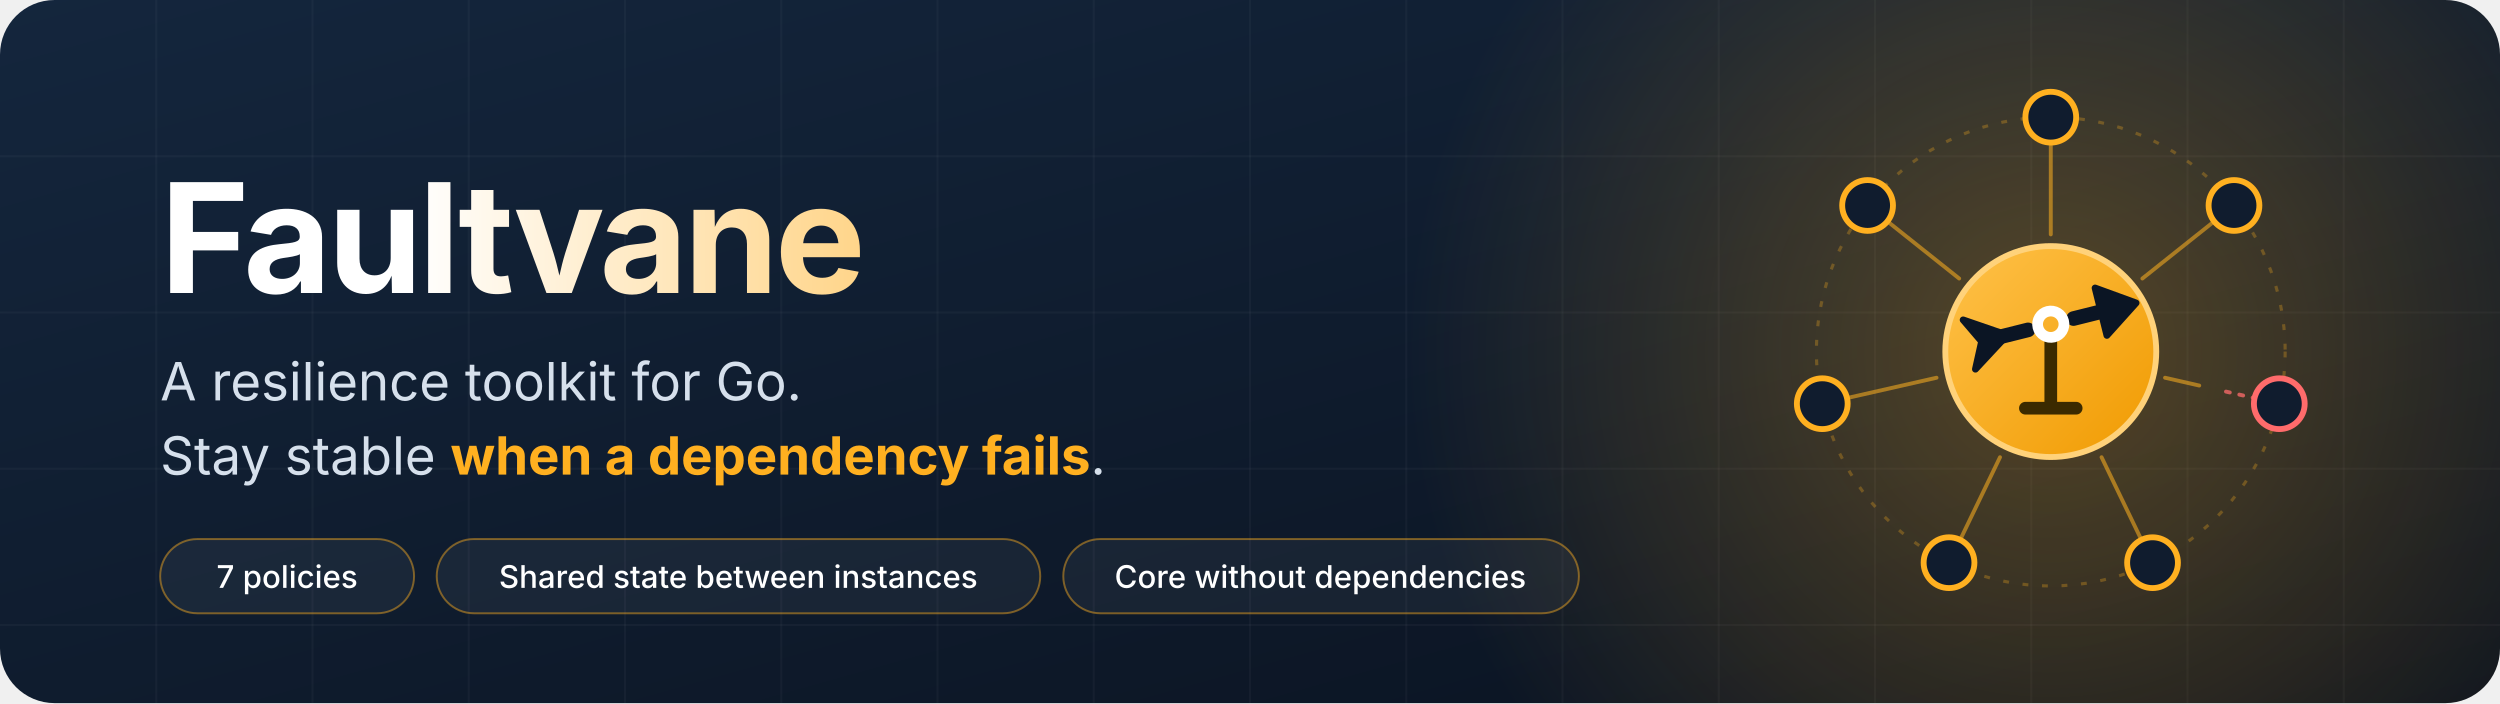
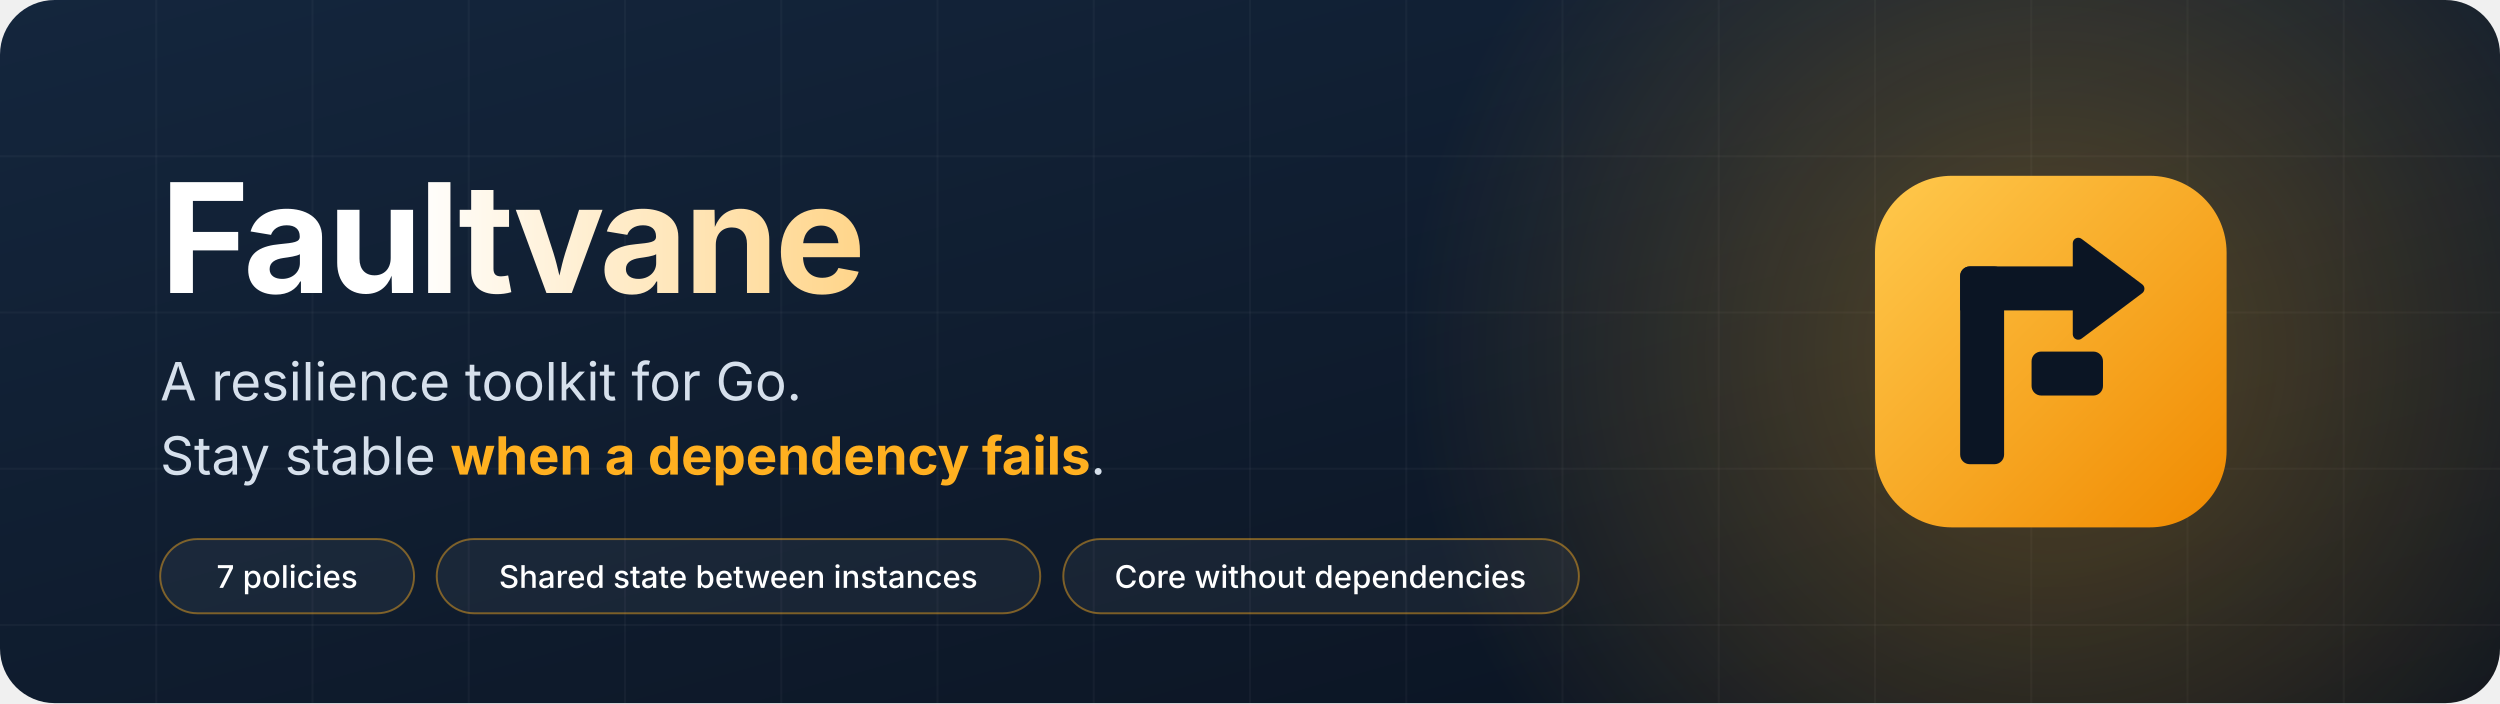
<svg xmlns="http://www.w3.org/2000/svg" width="1280" height="360" viewBox="0 0 1280 360" role="img" aria-label="Faultvane: a resilience toolkit for Go. Seven policies that keep a service stable when a dependency fails.">
  <defs>
    <linearGradient id="bg" x1="0" y1="0" x2="1" y2="1">
      <stop offset="0" stop-color="#14263D" />
      <stop offset="1" stop-color="#0A121F" />
    </linearGradient>
    <radialGradient id="glow" cx="1050" cy="180" r="330" gradientUnits="userSpaceOnUse">
      <stop offset="0" stop-color="#FFB020" stop-opacity="0.30" />
      <stop offset="1" stop-color="#FFB020" stop-opacity="0" />
    </radialGradient>
    <linearGradient id="title" x1="0" y1="0" x2="1" y2="0">
      <stop offset="0.35" stop-color="#FFFFFF" />
      <stop offset="1" stop-color="#FFD58A" />
+     </linearGradient>
+     <linearGradient id="amber" x1="0" y1="0" x2="1" y2="1">
+       <stop offset="0" stop-color="#FFC94D" />
+       <stop offset="1" stop-color="#F08A00" />
    </linearGradient>
    <linearGradient id="hub" x1="0" y1="0" x2="1" y2="1">
      <stop offset="0" stop-color="#FFC24A" />
      <stop offset="1" stop-color="#F09A00" />
    </linearGradient>
    <clipPath id="frame">
      <rect width="1280" height="360" rx="28" />
    </clipPath>
  </defs>
  <g clip-path="url(#frame)">
    <rect width="1280" height="360" fill="url(#bg)" />
    <g stroke="#FFFFFF" stroke-opacity="0.035" stroke-width="1">
      <path d="M80 0V360" />
      <path d="M160 0V360" />
      <path d="M240 0V360" />
      <path d="M320 0V360" />
      <path d="M400 0V360" />
      <path d="M480 0V360" />
      <path d="M560 0V360" />
      <path d="M640 0V360" />
      <path d="M720 0V360" />
      <path d="M800 0V360" />
      <path d="M880 0V360" />
      <path d="M960 0V360" />
      <path d="M1040 0V360" />
      <path d="M1120 0V360" />
      <path d="M1200 0V360" />
      <path d="M0 80H1280" />
      <path d="M0 160H1280" />
      <path d="M0 240H1280" />
      <path d="M0 320H1280" />
    </g>
    <rect width="1280" height="360" fill="url(#glow)" />
    <text x="82" y="150" font-family="Inter, 'Segoe UI', 'Helvetica Neue', Helvetica, Arial, sans-serif" font-size="78" font-weight="700" letter-spacing="-2" fill="url(#title)">Faultvane</text>
    <text x="82" y="205" font-family="Inter, 'Segoe UI', 'Helvetica Neue', Helvetica, Arial, sans-serif" font-size="27" font-weight="400" fill="#D6E0EC">A resilience toolkit for Go.</text>
    <text x="82" y="243" font-family="Inter, 'Segoe UI', 'Helvetica Neue', Helvetica, Arial, sans-serif" font-size="27" font-weight="400" fill="#D6E0EC">Stay stable <tspan font-weight="700" fill="#FFB020">when a dependency fails</tspan>.</text>
    <rect x="82" y="276" width="130" height="38" rx="19.0" fill="#FFFFFF" fill-opacity="0.05" stroke="#FFB020" stroke-opacity="0.45" />
    <text x="147" y="301" text-anchor="middle" font-family="Inter, 'Segoe UI', 'Helvetica Neue', Helvetica, Arial, sans-serif" font-size="16" font-weight="500" fill="#FFFFFF">7 policies</text>
    <rect x="223.6" y="276" width="309" height="38" rx="19.0" fill="#FFFFFF" fill-opacity="0.05" stroke="#FFB020" stroke-opacity="0.45" />
    <text x="378" y="301" text-anchor="middle" font-family="Inter, 'Segoe UI', 'Helvetica Neue', Helvetica, Arial, sans-serif" font-size="16" font-weight="500" fill="#FFFFFF">Shared state between instances</text>
    <rect x="544.4" y="276" width="264" height="38" rx="19.0" fill="#FFFFFF" fill-opacity="0.05" stroke="#FFB020" stroke-opacity="0.45" />
    <text x="676" y="301" text-anchor="middle" font-family="Inter, 'Segoe UI', 'Helvetica Neue', Helvetica, Arial, sans-serif" font-size="16" font-weight="500" fill="#FFFFFF">Core without dependencies</text>
-     <circle cx="1050" cy="180" r="120.0" fill="none" stroke="#FFB020" stroke-opacity="0.28" stroke-width="1.6" stroke-dasharray="3.0 7.0" />
-     <path d="M1050.0 120.0L1050.0 73.0" stroke="#FFB020" stroke-opacity="0.55" stroke-width="2.0" stroke-linecap="round" />
-     <path d="M1096.9 142.6L1133.7 113.3" stroke="#FFB020" stroke-opacity="0.55" stroke-width="2.0" stroke-linecap="round" />
-     <path d="M1108.5 193.4L1126.0 197.4" stroke="#FFB020" stroke-opacity="0.55" stroke-width="2.0" stroke-linecap="round" />
-     <path d="M1139.7 200.5L1154.3 203.8" stroke="#FF6B6B" stroke-opacity="0.75" stroke-width="2.0" stroke-linecap="round" stroke-dasharray="2.0 5.0" />
-     <path d="M1076.0 234.1L1096.4 276.4" stroke="#FFB020" stroke-opacity="0.55" stroke-width="2.0" stroke-linecap="round" />
-     <path d="M1024.0 234.1L1003.6 276.4" stroke="#FFB020" stroke-opacity="0.55" stroke-width="2.0" stroke-linecap="round" />
-     <path d="M991.5 193.4L945.7 203.8" stroke="#FFB020" stroke-opacity="0.55" stroke-width="2.0" stroke-linecap="round" />
-     <path d="M1003.1 142.6L966.3 113.3" stroke="#FFB020" stroke-opacity="0.55" stroke-width="2.0" stroke-linecap="round" />
-     <circle cx="1050.0" cy="60.0" r="13.0" fill="#101C2E" stroke="#FFB020" stroke-width="3.0" />
-     <circle cx="1143.8" cy="105.2" r="13.0" fill="#101C2E" stroke="#FFB020" stroke-width="3.0" />
-     <circle cx="1167.0" cy="206.7" r="13.0" fill="#101C2E" stroke="#FF6B6B" stroke-width="3.0" />
-     <circle cx="1102.1" cy="288.1" r="13.0" fill="#101C2E" stroke="#FFB020" stroke-width="3.0" />
-     <circle cx="997.9" cy="288.1" r="13.0" fill="#101C2E" stroke="#FFB020" stroke-width="3.0" />
-     <circle cx="933.0" cy="206.7" r="13.0" fill="#101C2E" stroke="#FFB020" stroke-width="3.0" />
-     <circle cx="956.2" cy="105.2" r="13.0" fill="#101C2E" stroke="#FFB020" stroke-width="3.0" />
-     <circle cx="1050" cy="180" r="54.0" fill="url(#hub)" stroke="#FFD27A" stroke-width="3.0" />
-     <g transform="translate(986.0 112.0) scale(0.250)">
-       <g fill="none" stroke-linecap="round" stroke-linejoin="round">
-         <path d="M256 250V388M204 388H308" stroke="#3B2A00" stroke-width="26" />
-         <g transform="rotate(-14 256 216)">
-           <path d="M120 216H208M304 216H368" stroke="#0B1524" stroke-width="30" />
-           <path d="M84 164L164 216L84 268L110 216Z" fill="#0B1524" stroke="#0B1524" stroke-width="14" />
-           <path d="M362 166L436 216L362 266Z" fill="#0B1524" stroke="#0B1524" stroke-width="14" />
-           <circle cx="256" cy="216" r="27" stroke="#FFFFFF" stroke-width="22" />
-         </g>
+     <g transform="translate(960 90) scale(0.3516)">
+       <rect width="512" height="512" rx="112" fill="url(#amber)" />
+       <g transform="translate(-22 20)" fill="#0B1524">
+         <rect x="146" y="112" width="64" height="288" rx="14" />
+         <path d="M146 126a14 14 0 0 1 14-14h150v-34a8 8 0 0 1 13-6l88 66a8 8 0 0 1 0 13l-88 66a8 8 0 0 1-13-6v-35H146z" />
+         <rect x="250" y="236" width="104" height="64" rx="14" />
      </g>
    </g>
  </g>
</svg>
